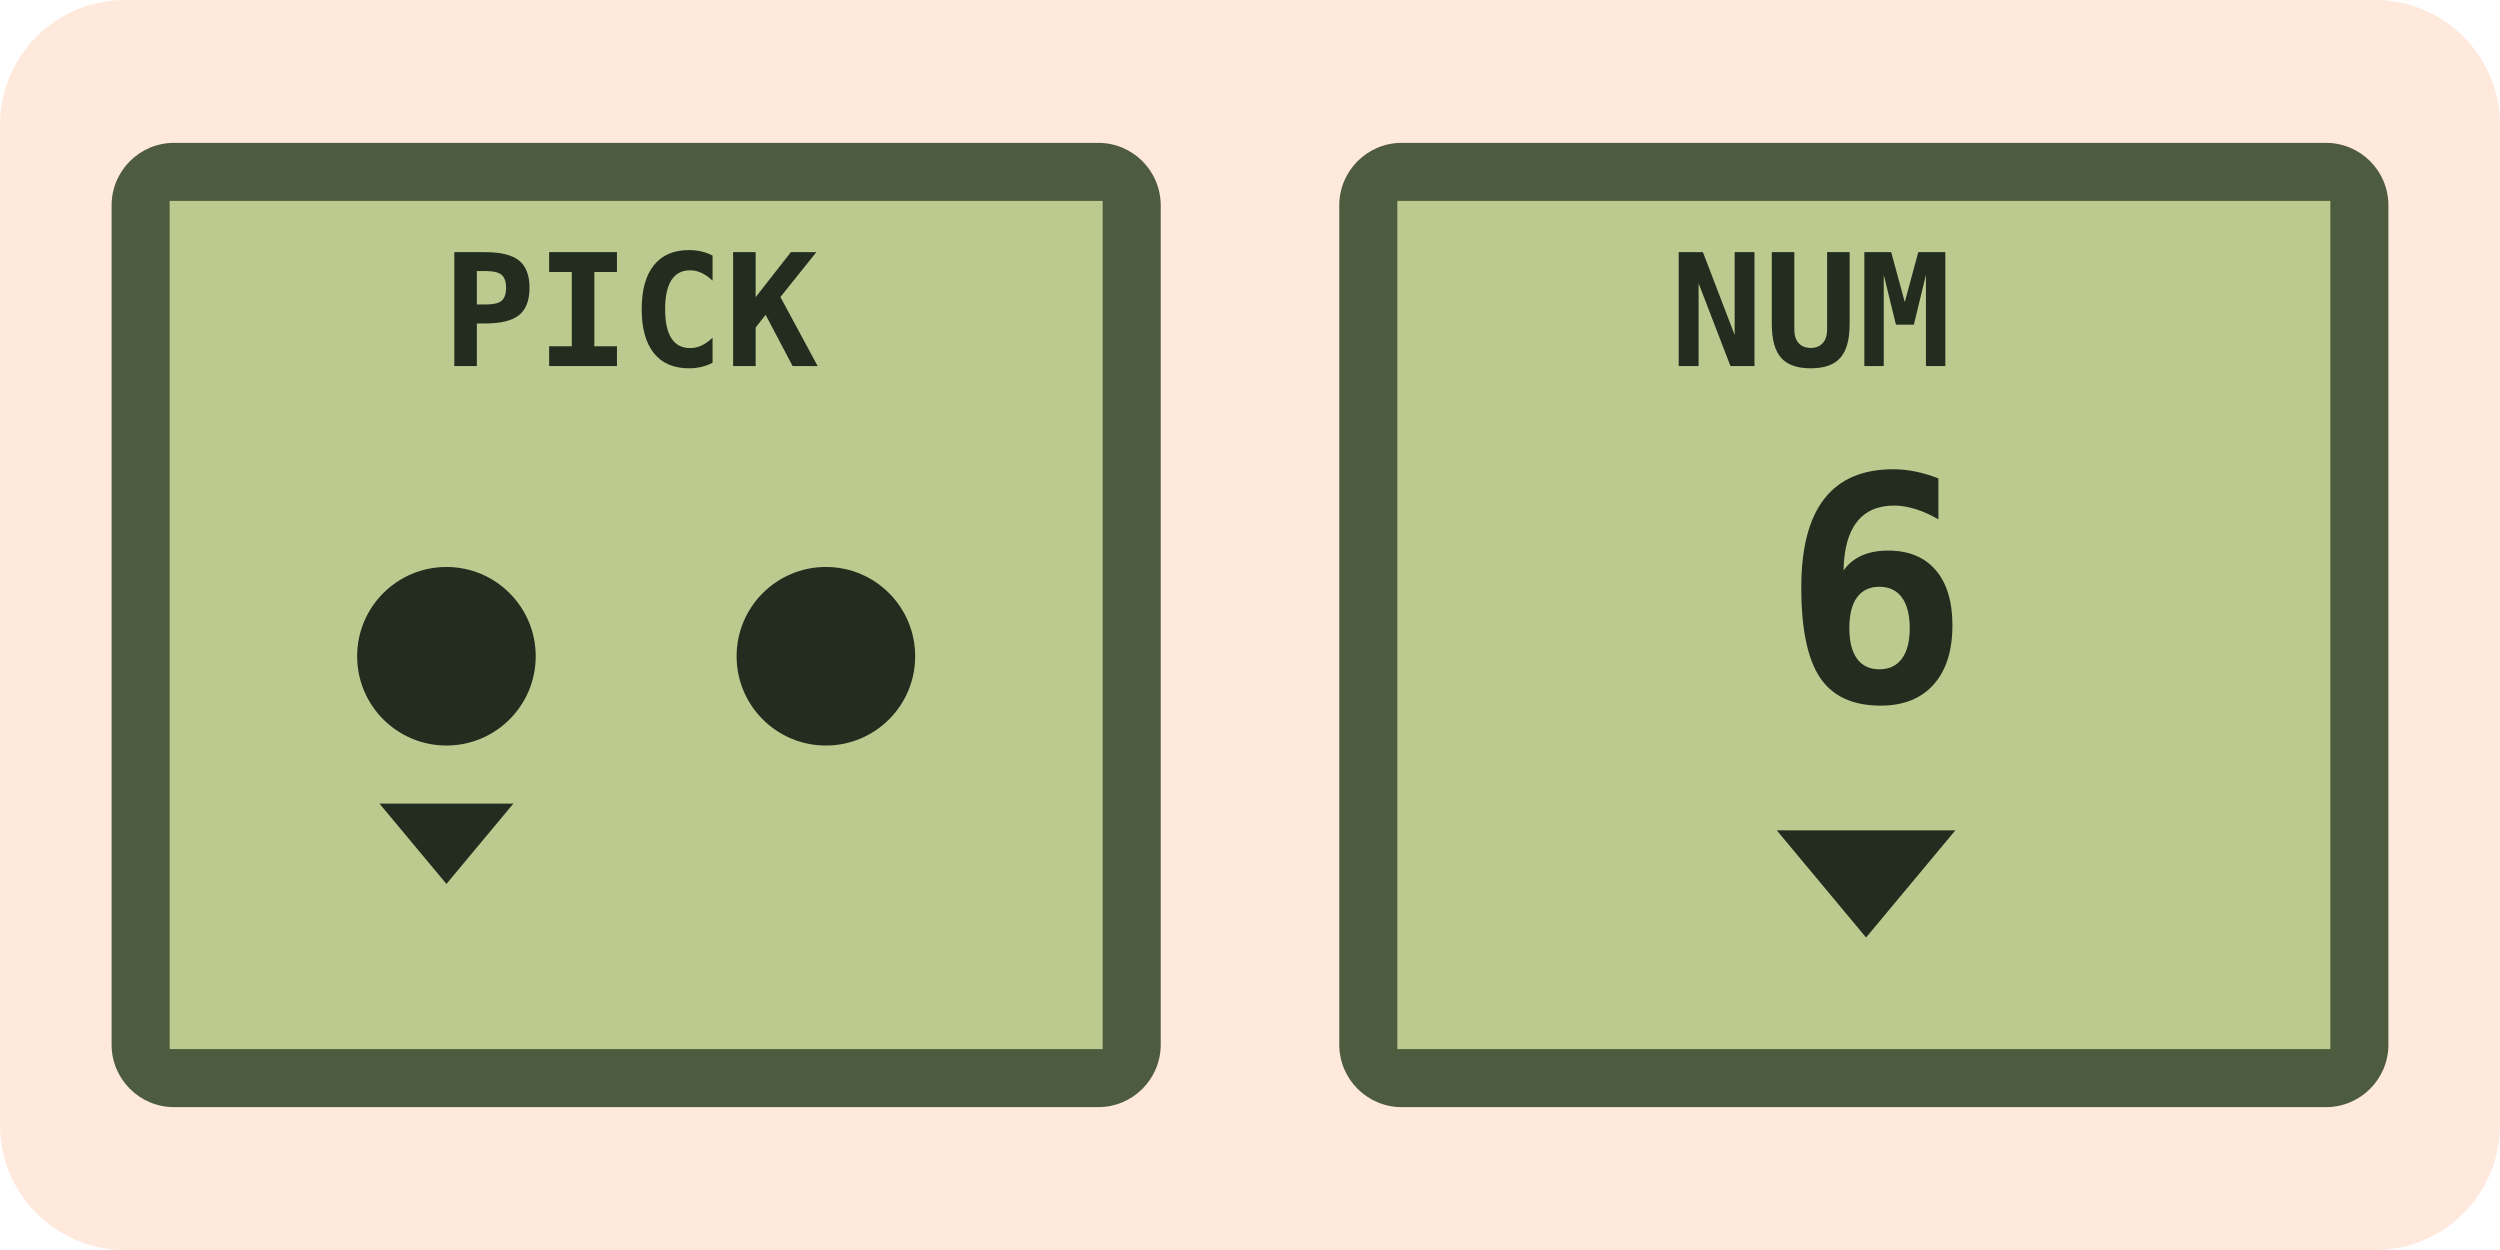
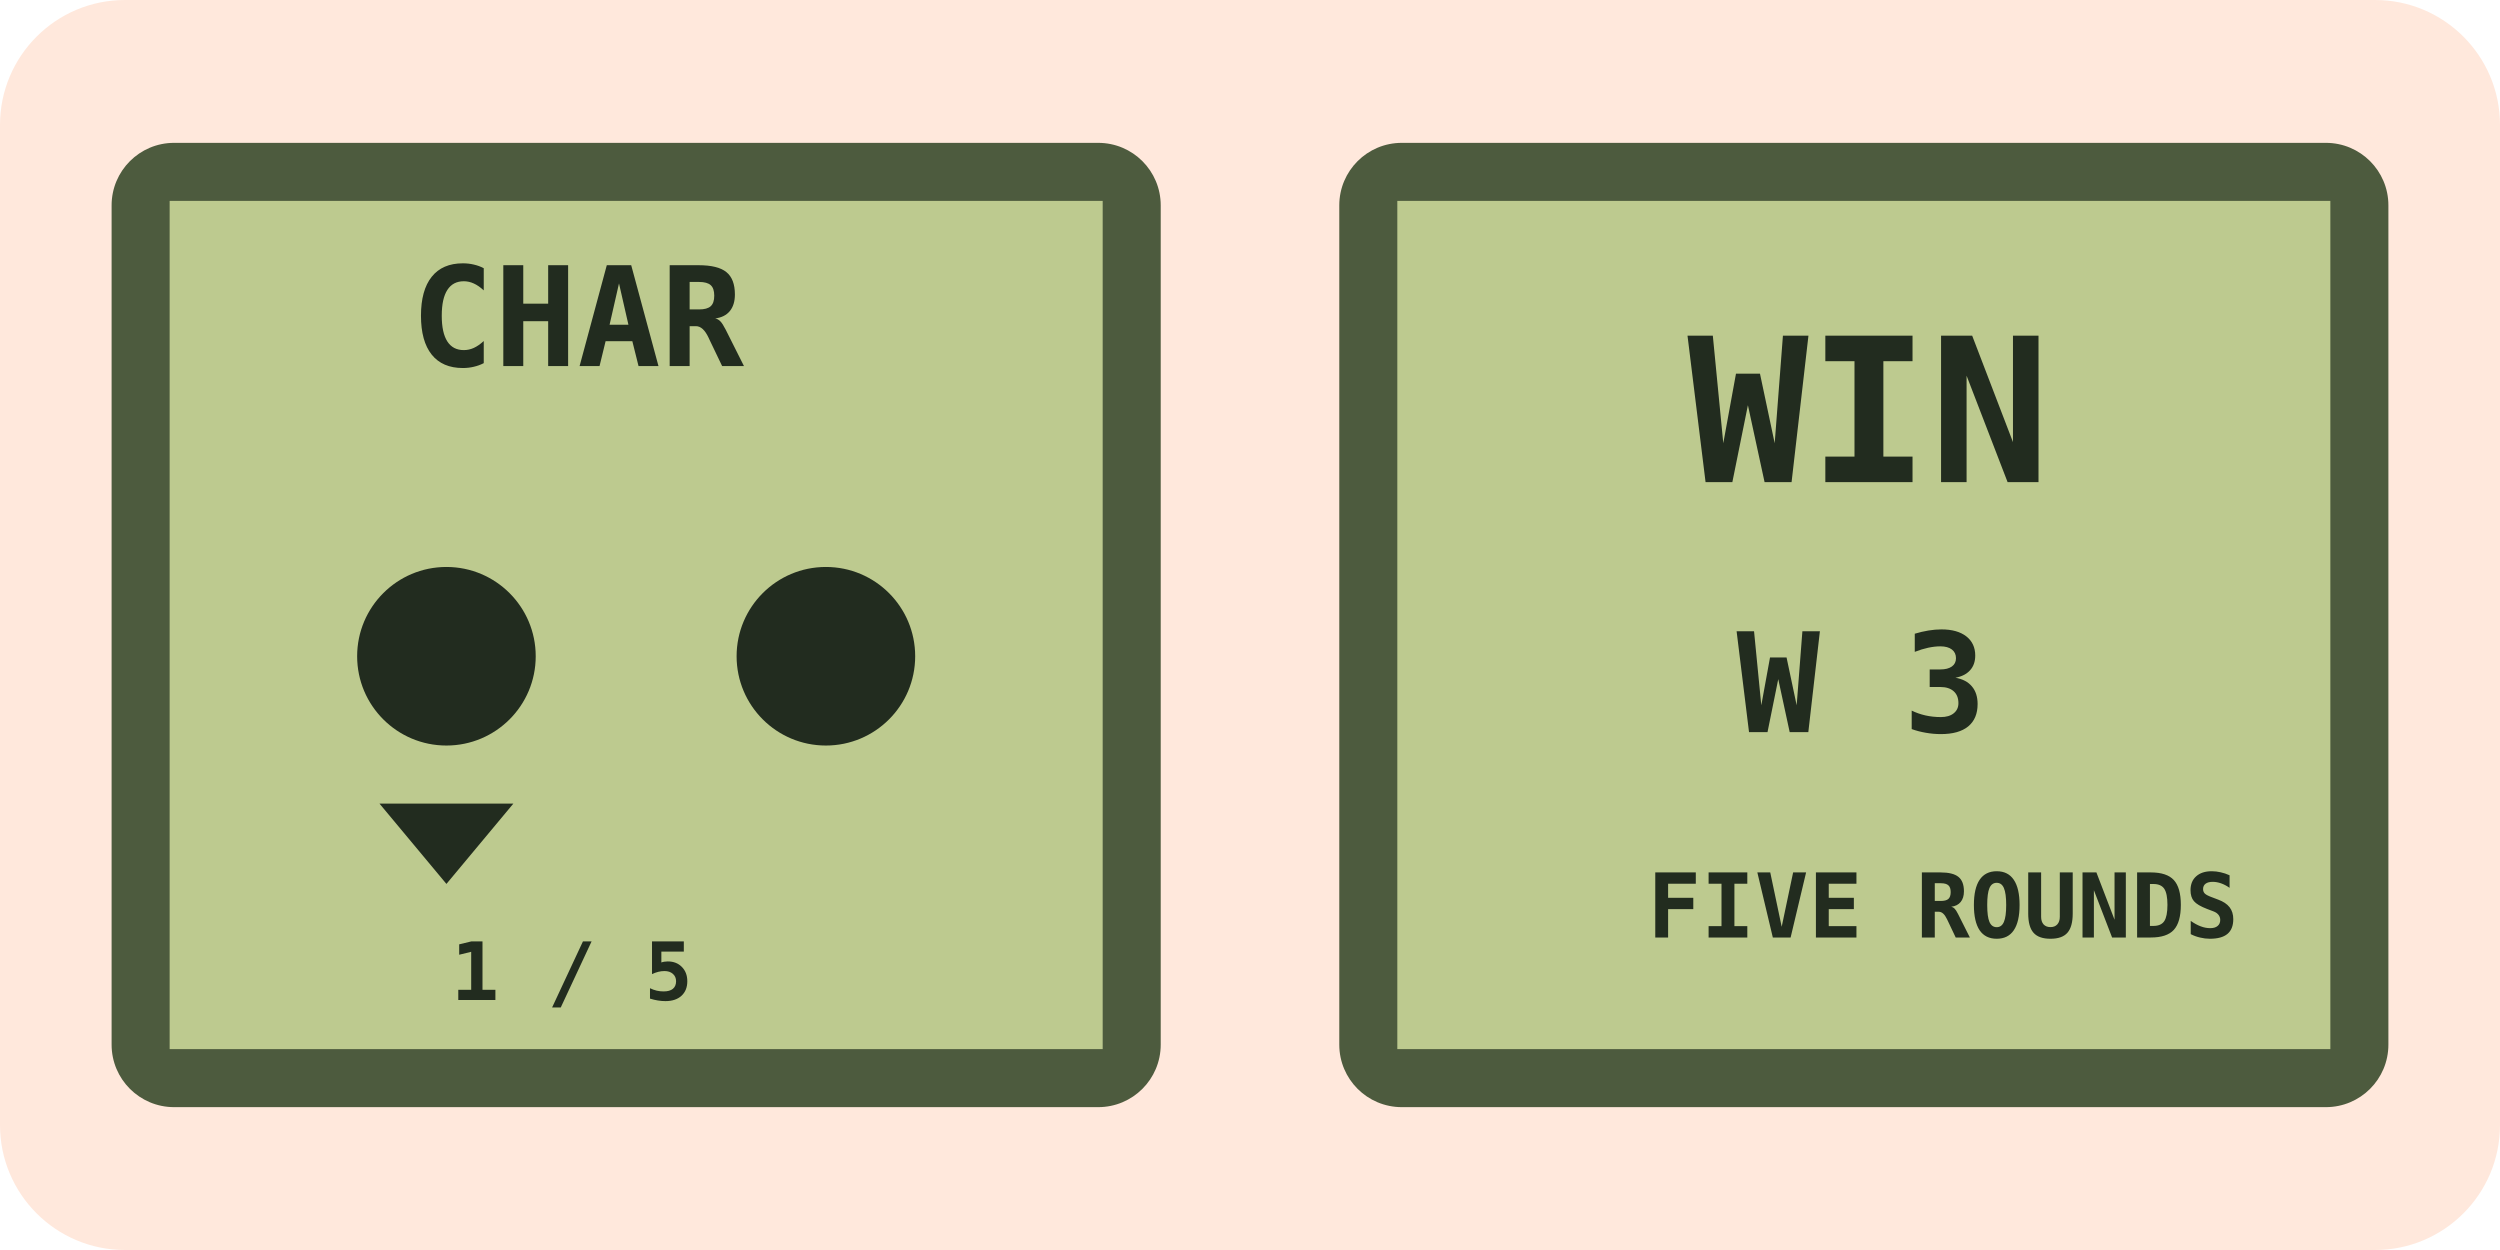
<svg xmlns="http://www.w3.org/2000/svg" viewBox="0 0 560 280" role="img" aria-labelledby="title">
  <rect width="560" height="280" rx="28" fill="#ffe8dc" />
  <g transform="translate(25 32)">
    <rect width="235" height="216" rx="14" fill="#4d5b3e" />
    <rect x="13" y="13" width="209" height="190" fill="#bdca8f" />
    <g fill="#222c1f" font-family="monospace" font-weight="700">
-       <text x="74" y="50" font-size="35">PICK</text>
+       <text x="67" y="50" font-size="31">CHAR</text>
      <circle cx="75" cy="115" r="20" />
      <circle cx="160" cy="115" r="20" />
      <path d="M75 166l-15-18h30z" />
+       <text x="76" y="192" font-size="18">1 / 5</text>
    </g>
  </g>
  <g transform="translate(300 32)">
    <rect width="235" height="216" rx="14" fill="#4d5b3e" />
    <rect x="13" y="13" width="209" height="190" fill="#bdca8f" />
    <g fill="#222c1f" font-family="monospace" font-weight="700">
-       <text x="74" y="50" font-size="35">NUM</text>
-       <text x="99" y="125" font-size="70">6</text>
-       <path d="M118 178l-20-24h40z" />
+       <text x="78" y="76" font-size="45">WIN</text>
+       <text x="89" y="132" font-size="31">W 3</text>
+       <text x="69" y="178" font-size="20">FIVE ROUNDS</text>
    </g>
  </g>
</svg>
